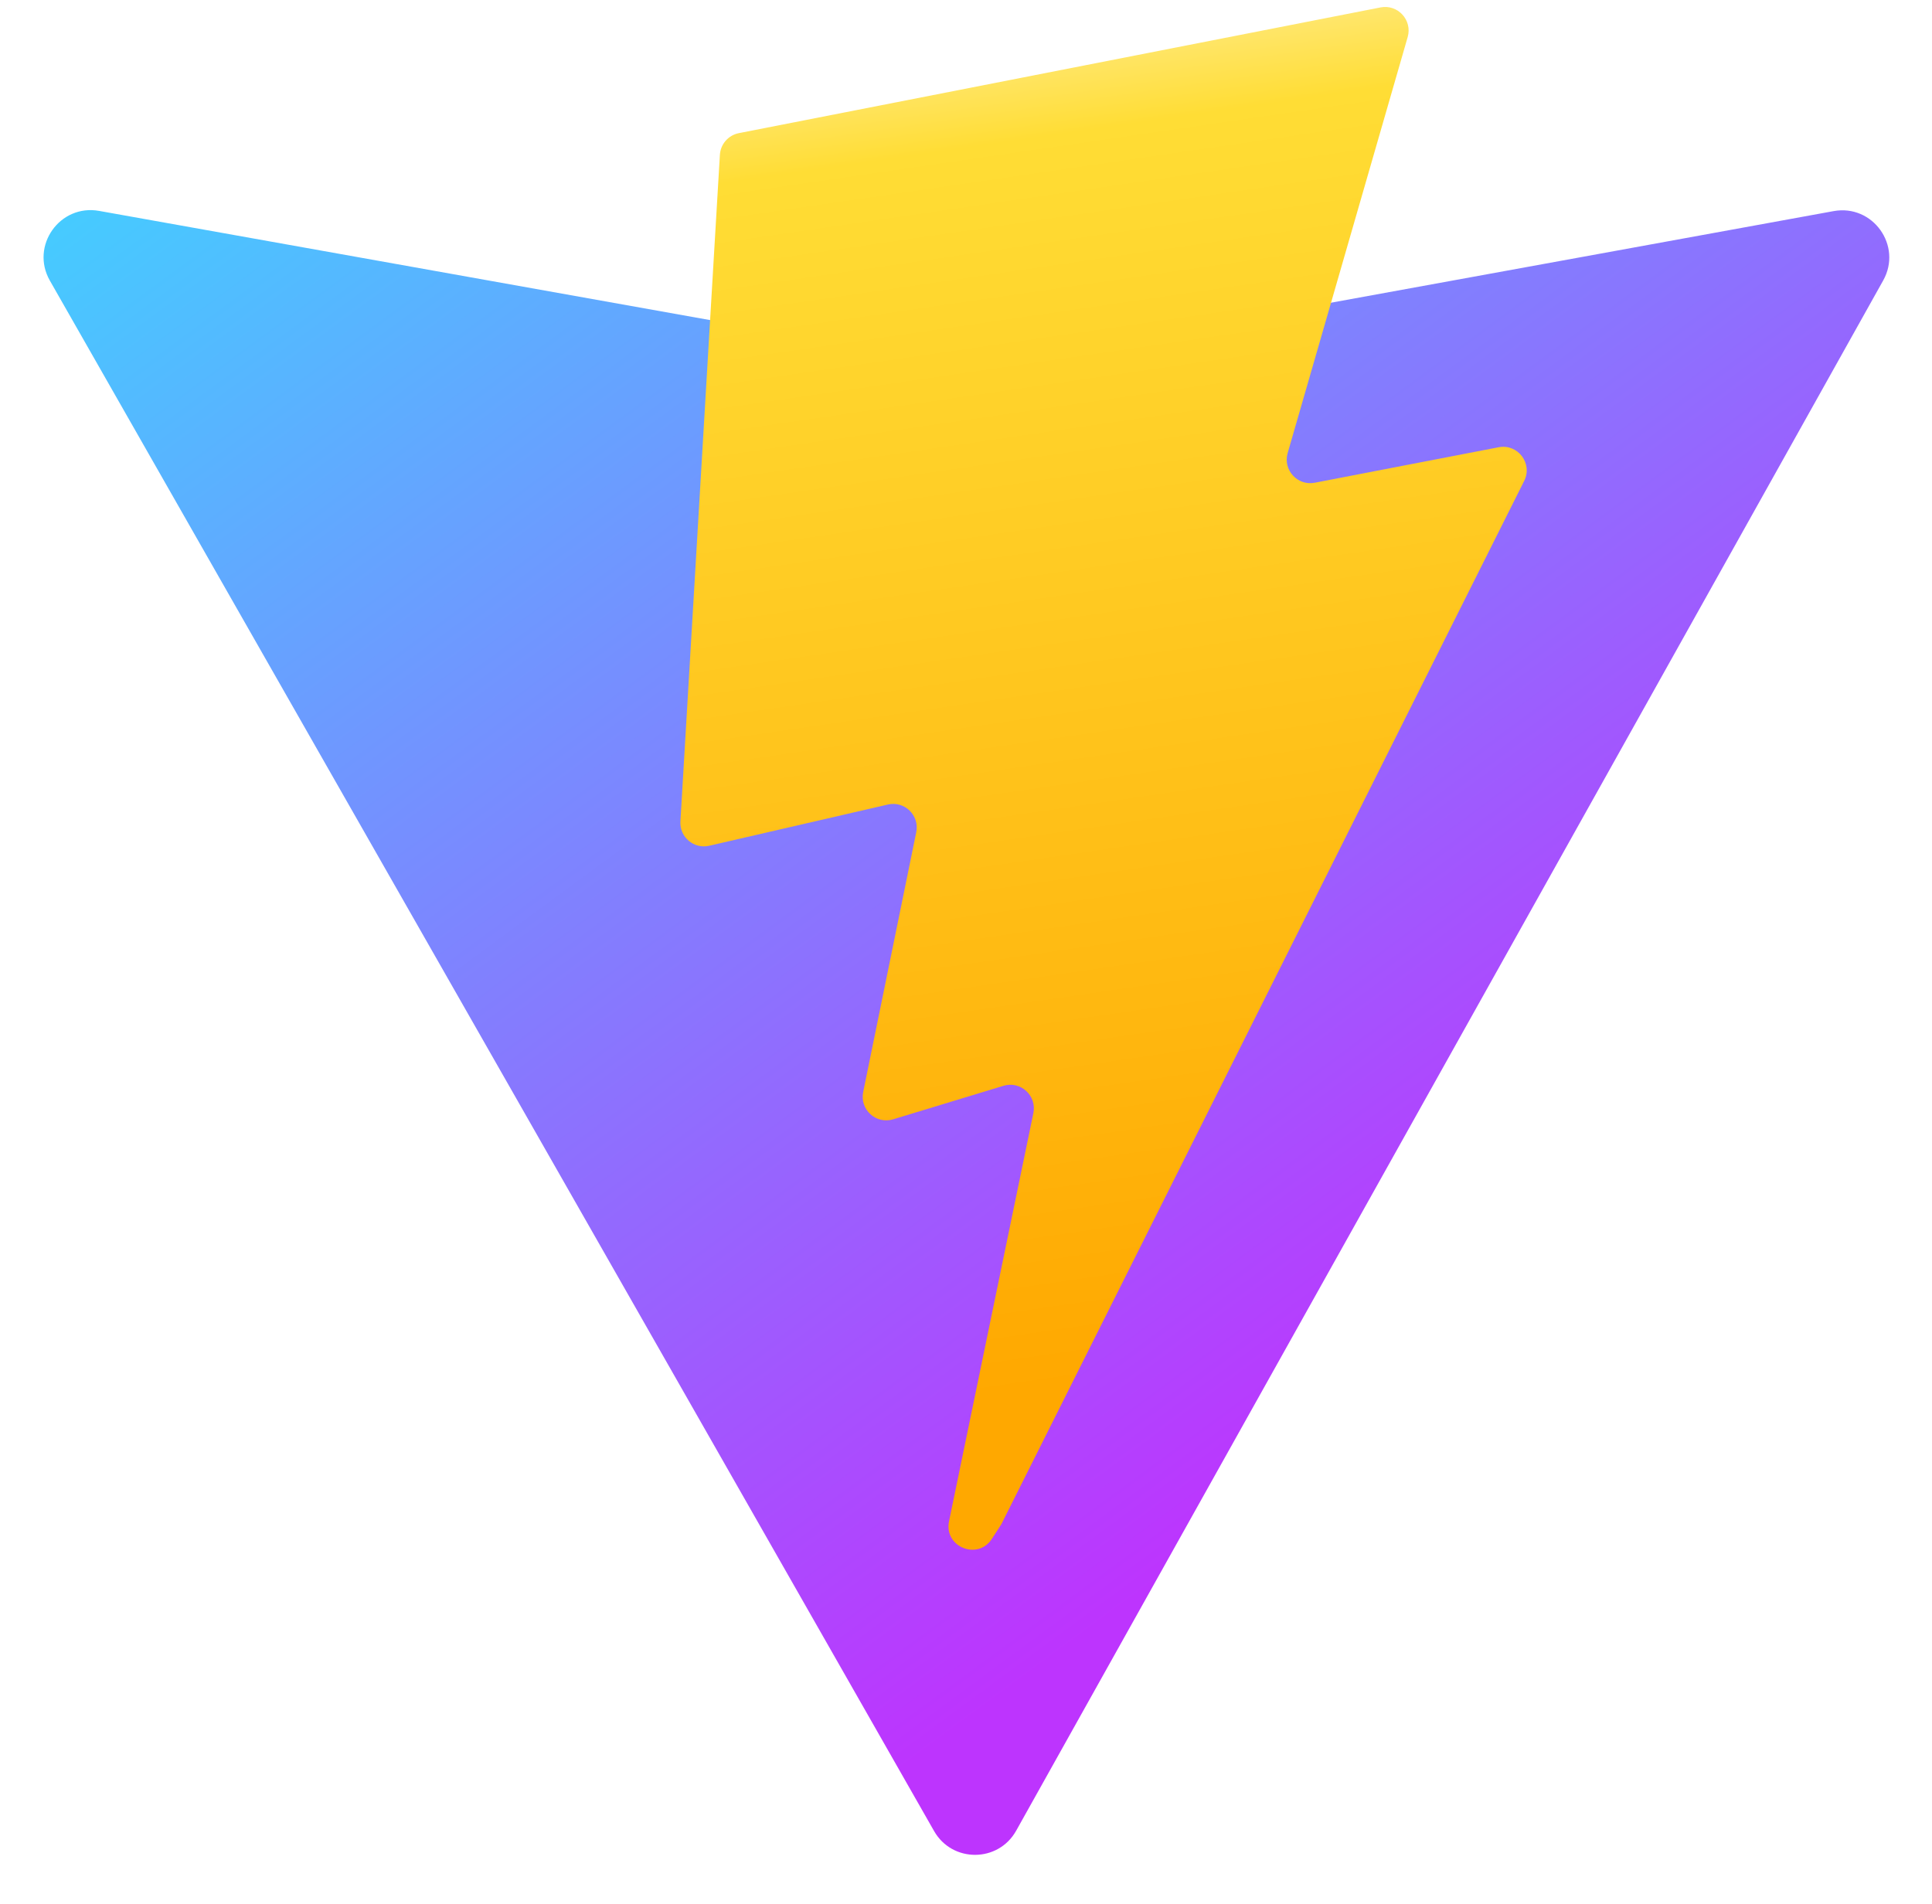
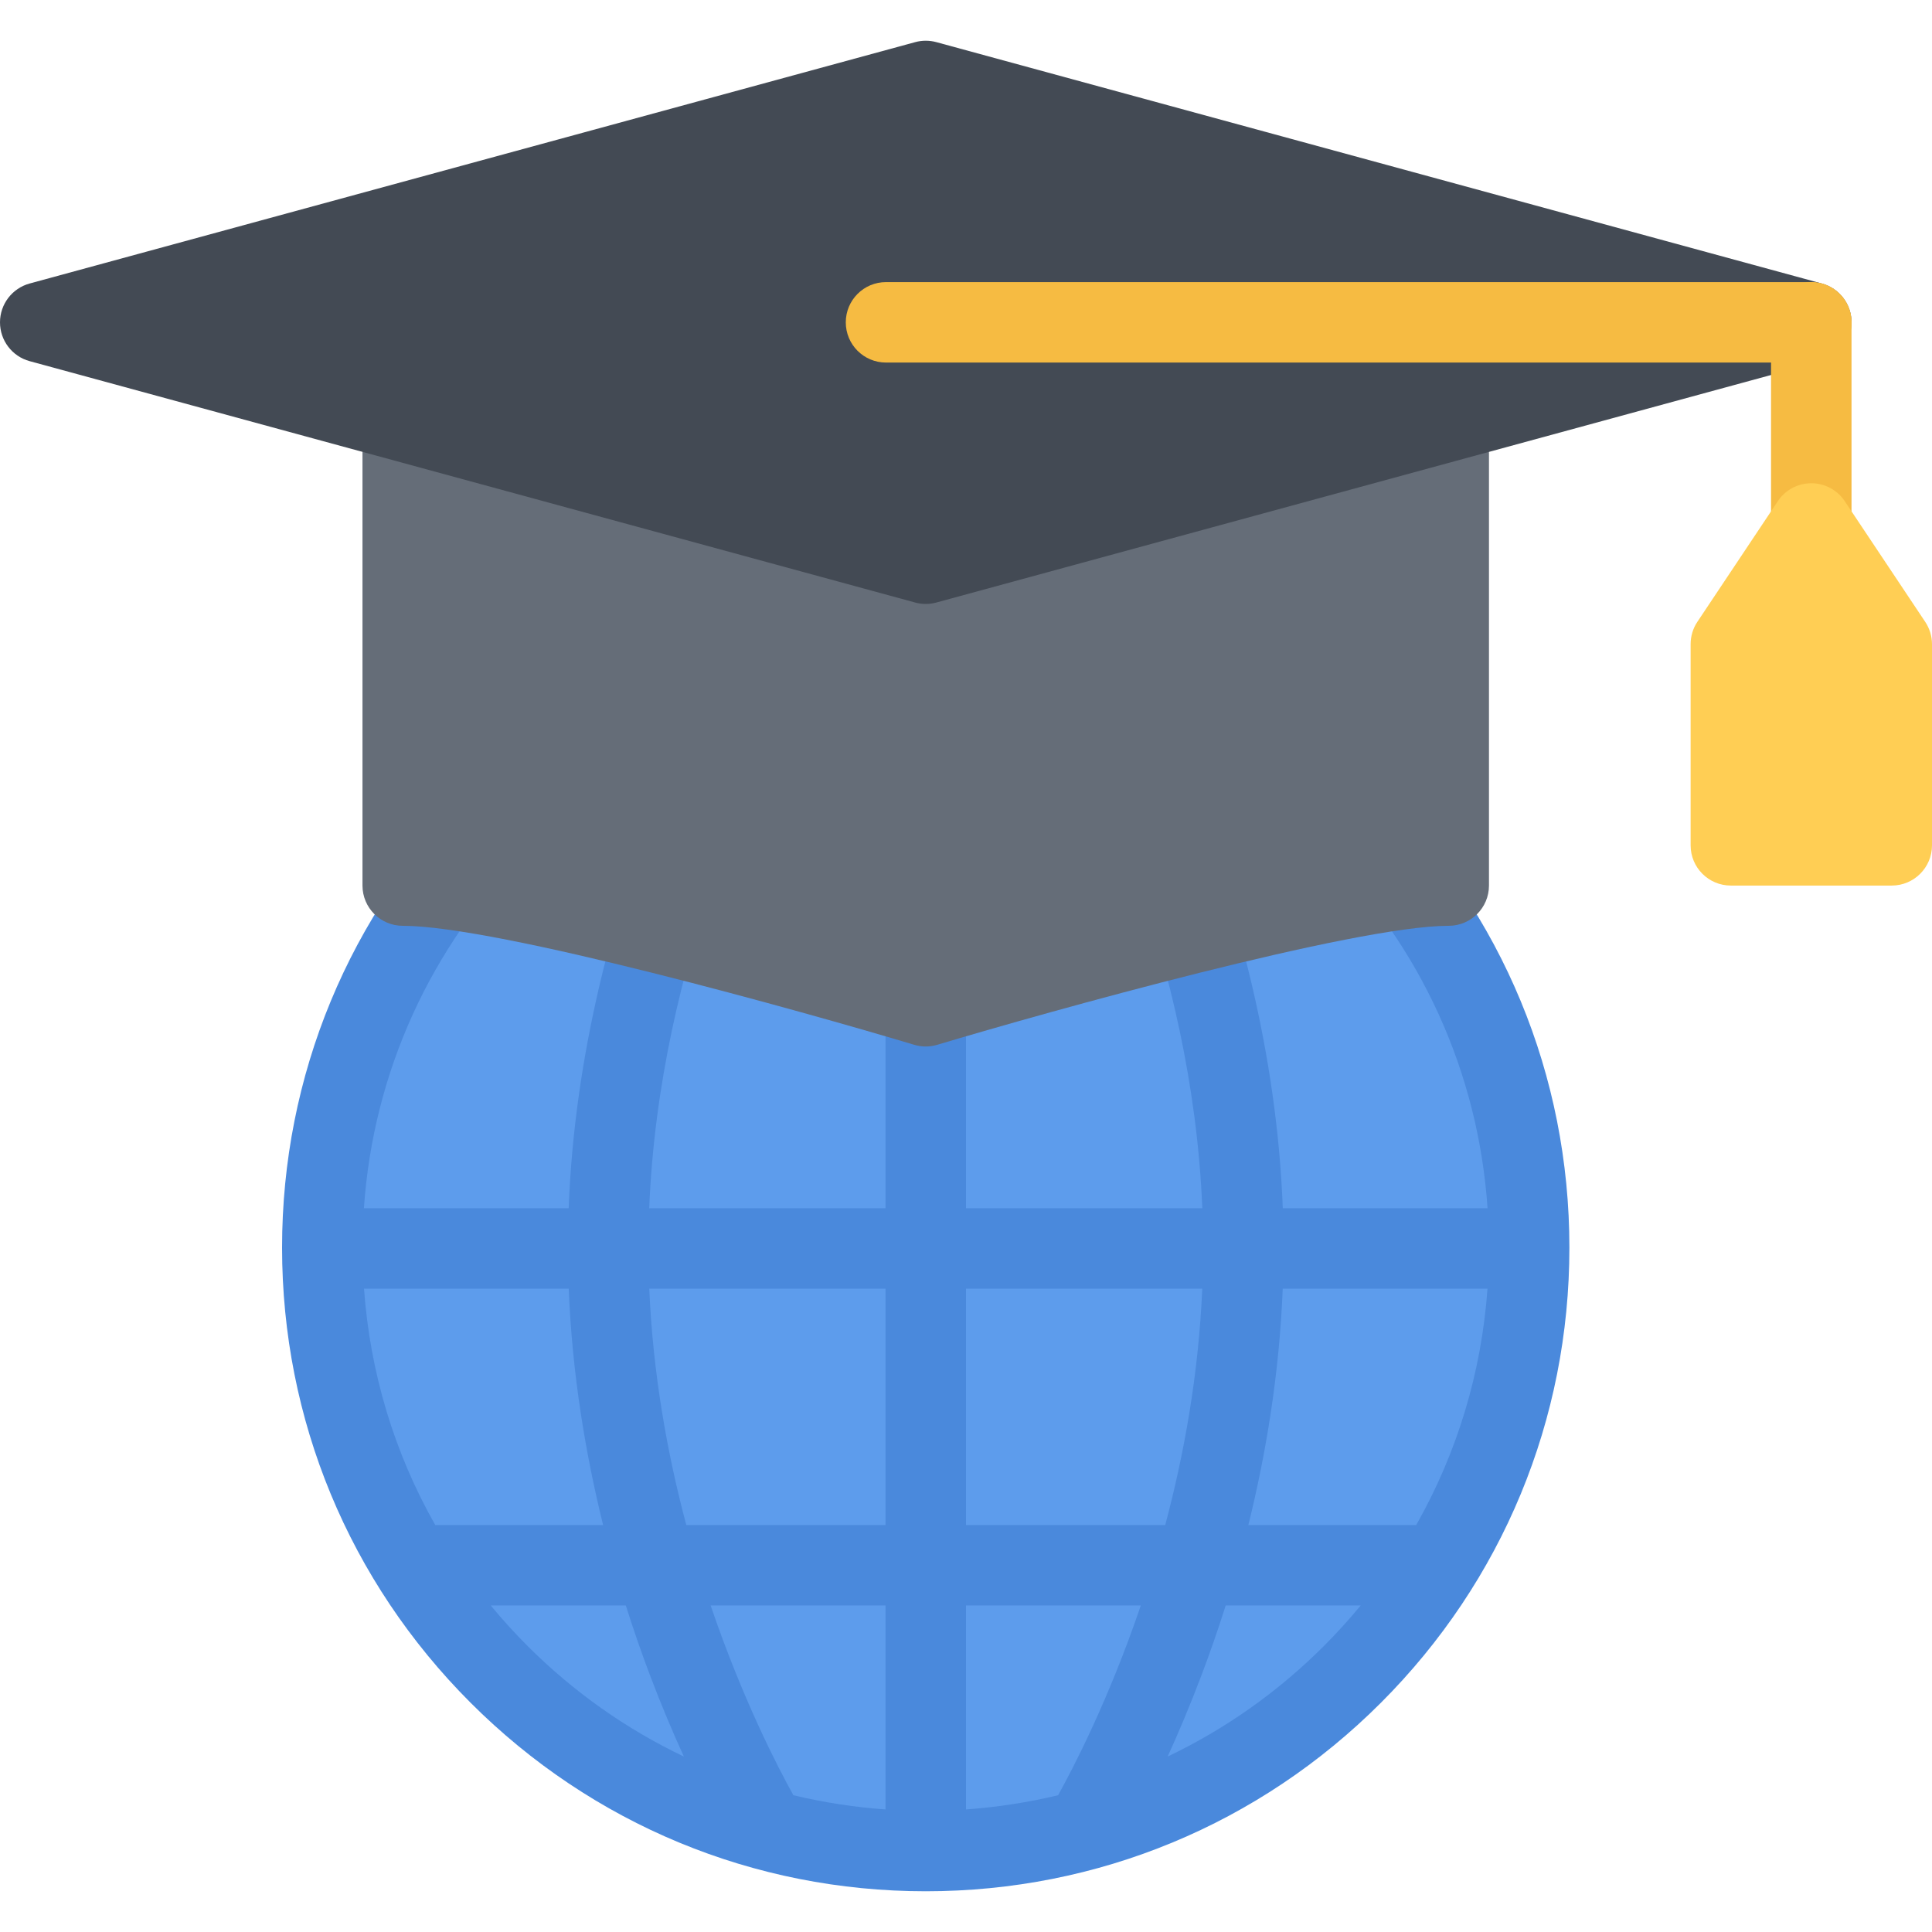
- <svg xmlns="http://www.w3.org/2000/svg" width="410" height="404" viewBox="0 0 410 404" fill="none">
-   <path d="M399.641 59.525L215.643 388.545C211.844 395.338 202.084 395.378 198.228 388.618L10.582 59.556C6.381 52.19 12.68 43.267 21.028 44.759L205.223 77.682C206.398 77.892 207.601 77.89 208.776 77.676L389.119 44.806C397.439 43.289 403.768 52.143 399.641 59.525Z" fill="url(#paint0_linear)" />
-   <path d="M292.965 1.574L156.801 28.255C154.563 28.694 152.906 30.59 152.771 32.866L144.395 174.33C144.198 177.662 147.258 180.248 150.51 179.498L188.42 170.749C191.967 169.931 195.172 173.055 194.443 176.622L183.18 231.775C182.422 235.487 185.907 238.661 189.532 237.56L212.947 230.446C216.577 229.344 220.065 232.527 219.297 236.242L201.398 322.875C200.278 328.294 207.486 331.249 210.492 326.603L212.5 323.5L323.454 102.072C325.312 98.365 322.108 94.137 318.036 94.923L279.014 102.454C275.347 103.161 272.227 99.746 273.262 96.158L298.731 7.867C299.767 4.273 296.636 0.855 292.965 1.574Z" fill="url(#paint1_linear)" />
-   <defs>
-     <linearGradient id="paint0_linear" x1="6" y1="33" x2="235" y2="344" gradientUnits="userSpaceOnUse">
-       <stop stop-color="#41D1FF" />
-       <stop offset="1" stop-color="#BD34FE" />
-     </linearGradient>
-     <linearGradient id="paint1_linear" x1="194.651" y1="8.818" x2="236.076" y2="292.989" gradientUnits="userSpaceOnUse">
-       <stop stop-color="#FFEA83" />
-       <stop offset="0.083" stop-color="#FFDD35" />
-       <stop offset="1" stop-color="#FFA800" />
-     </linearGradient>
-   </defs>
+ <svg xmlns="http://www.w3.org/2000/svg" height="800px" width="800px" version="1.1" id="Layer_1" viewBox="0 0 511.991 511.991" xml:space="preserve">
+   <path style="fill:#5D9CEC;" d="M405.242,330.625c0,88.326-71.592,159.918-159.918,159.918c-88.312,0-159.919-71.592-159.919-159.918  c0-88.312,71.607-159.912,159.919-159.912C333.65,170.712,405.242,242.313,405.242,330.625z" />
+   <path style="fill:#4A89DC;" d="M365.946,210.007c-32.218-32.209-75.061-49.959-120.622-49.959c-45.562,0-88.39,17.75-120.607,49.959  c-32.219,32.227-49.968,75.054-49.968,120.617c0,45.561,17.749,88.404,49.968,120.621c32.218,32.219,75.045,49.953,120.607,49.953  s88.404-17.734,120.622-49.953c32.218-32.217,49.952-75.061,49.952-120.621C415.898,285.062,398.164,242.234,365.946,210.007z   M96.467,341.5h54.249c0.906,22.811,4.531,44.092,9.109,62.639h-44.483C104.514,385.045,98.06,363.764,96.467,341.5z   M234.668,181.751v138.436h-62.624c2.703-66.421,30.343-120.561,38.202-134.678C218.215,183.596,226.371,182.329,234.668,181.751z   M255.995,181.751c8.281,0.578,16.453,1.844,24.406,3.758c7.859,14.117,35.5,68.256,38.219,134.678h-62.625V181.751z M172.059,341.5  h62.608v62.639h-52.796C176.888,385.435,173.028,364.185,172.059,341.5z M234.668,425.451v54.061  c-8.297-0.594-16.453-1.859-24.422-3.766c-4.062-7.312-13.437-25.359-21.921-50.295L234.668,425.451L234.668,425.451z   M255.995,425.451h46.328c-8.484,24.951-17.859,42.998-21.922,50.295c-7.953,1.906-16.125,3.172-24.406,3.766V425.451z   M255.995,404.139V341.5h62.609c-0.969,22.686-4.828,43.936-9.812,62.639H255.995z M339.932,341.5h54.263  c-1.594,22.264-8.062,43.545-18.891,62.639h-44.482C335.416,385.592,339.025,364.31,339.932,341.5z M394.211,320.187h-54.264  c-1.594-41.859-12.359-78.632-21.53-102.835c-3.078-8.14-6.156-15.382-8.984-21.593c15.187,7.226,29.187,17.085,41.437,29.327  C376.586,250.805,391.758,284.25,394.211,320.187z M139.778,225.085c12.25-12.242,26.266-22.101,41.453-29.327  c-2.844,6.21-5.922,13.453-9,21.593c-9.156,24.203-19.938,60.976-21.531,102.835H96.435  C98.904,284.25,114.076,250.805,139.778,225.085z M130.045,425.451h35.796c2.125,6.75,4.297,12.922,6.391,18.453  c3.078,8.139,6.156,15.389,9,21.592c-15.188-7.234-29.203-17.078-41.453-29.326C136.356,432.732,133.106,429.154,130.045,425.451z   M309.433,465.496c2.828-6.203,5.906-13.453,8.984-21.592c2.094-5.531,4.265-11.703,6.405-18.453h35.78  c-3.062,3.703-6.296,7.281-9.733,10.719C338.619,448.418,324.619,458.262,309.433,465.496z" />
+   <path style="fill:#656D78;" d="M383.914,97.01H106.732c-5.891,0-10.672,4.773-10.672,10.664v127.005  c0,5.891,4.781,10.664,10.672,10.664c25,0,106.311,22.757,135.529,31.531c1,0.297,2.031,0.453,3.062,0.453s2.062-0.156,3.062-0.453  c29.266-8.773,110.655-31.531,135.528-31.531c5.891,0,10.672-4.773,10.672-10.664V107.674  C394.586,101.784,389.805,97.01,383.914,97.01z" />
+   <path style="fill:#434A54;" d="M482.804,75.135L248.136,11.167c-1.843-0.5-3.78-0.5-5.608,0L7.844,75.135  C3.219,76.401,0,80.612,0,85.424c0,4.804,3.219,9.023,7.844,10.281l234.684,63.968c0.906,0.25,1.859,0.375,2.797,0.375  c0.953,0,1.89-0.125,2.812-0.375l234.667-63.968c4.641-1.258,7.859-5.477,7.859-10.281  C490.663,80.612,487.444,76.401,482.804,75.135z" />
+   <g>
+     <path style="fill:#F6BB42;" d="M479.991,96.08H234.793c-5.891,0-10.656-4.773-10.656-10.656c0-5.891,4.766-10.664,10.656-10.664   h245.198c5.891,0,10.672,4.773,10.672,10.664C490.663,91.307,485.882,96.08,479.991,96.08z" />
+     <path style="fill:#F6BB42;" d="M479.991,149.391c-5.875,0-10.655-4.773-10.655-10.664V85.424c0-5.891,4.78-10.664,10.655-10.664   c5.891,0,10.672,4.773,10.672,10.664v53.303C490.663,144.618,485.882,149.391,479.991,149.391z" />
+   </g>
+   <path style="fill:#FFCE54;" d="M510.194,164.798l-21.328-31.984c-1.969-2.969-5.297-4.75-8.875-4.75c-3.562,0-6.89,1.781-8.858,4.75  l-21.328,31.984c-1.172,1.75-1.781,3.812-1.781,5.914v53.303c0,5.891,4.766,10.664,10.656,10.664h42.64  c5.891,0,10.671-4.773,10.671-10.664v-53.303C511.99,168.611,511.366,166.548,510.194,164.798z" />
</svg>
